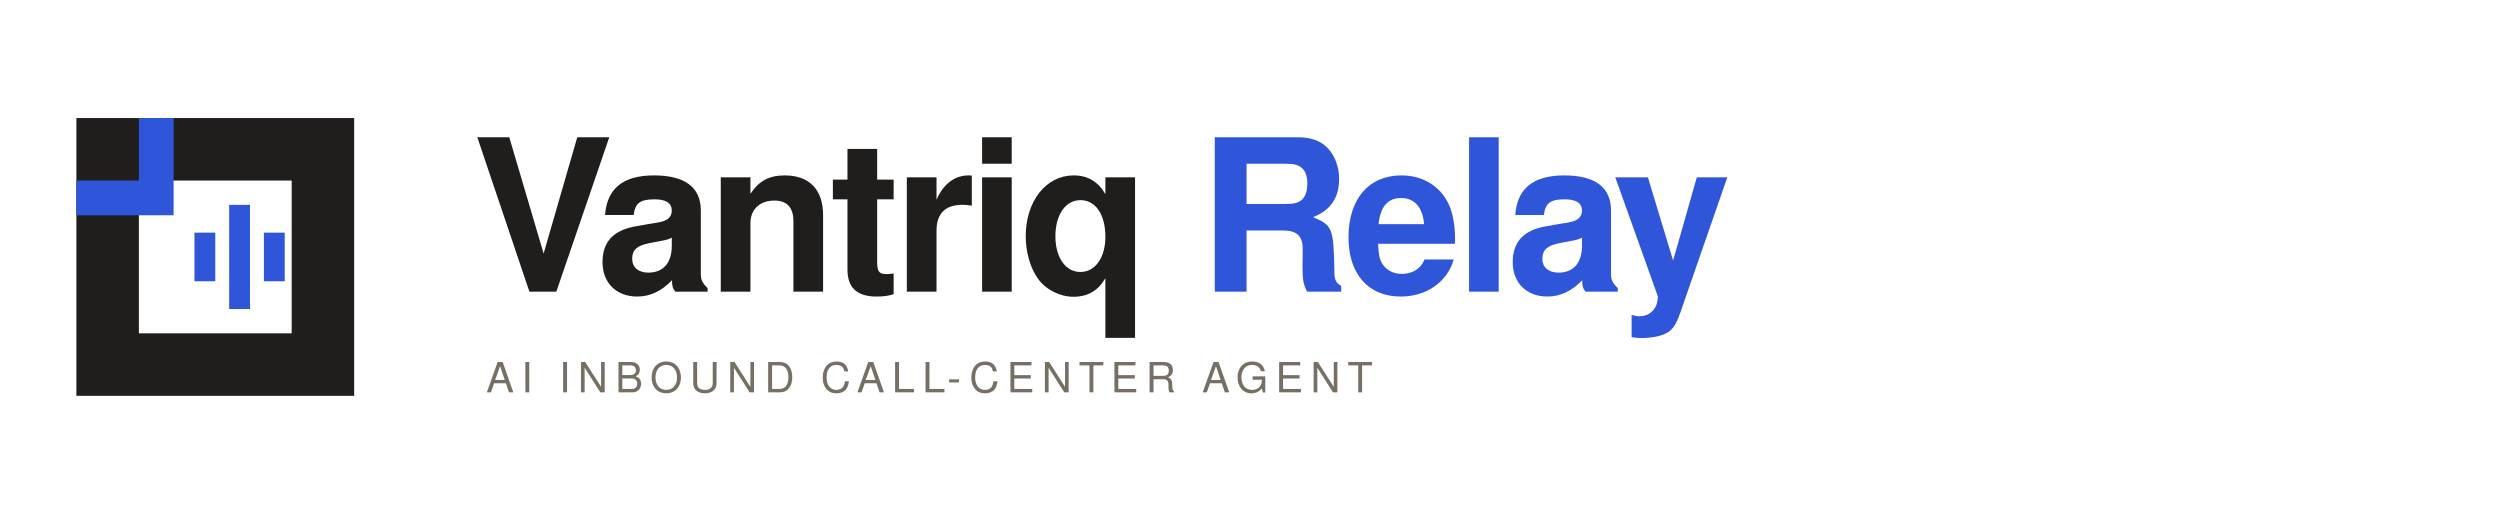
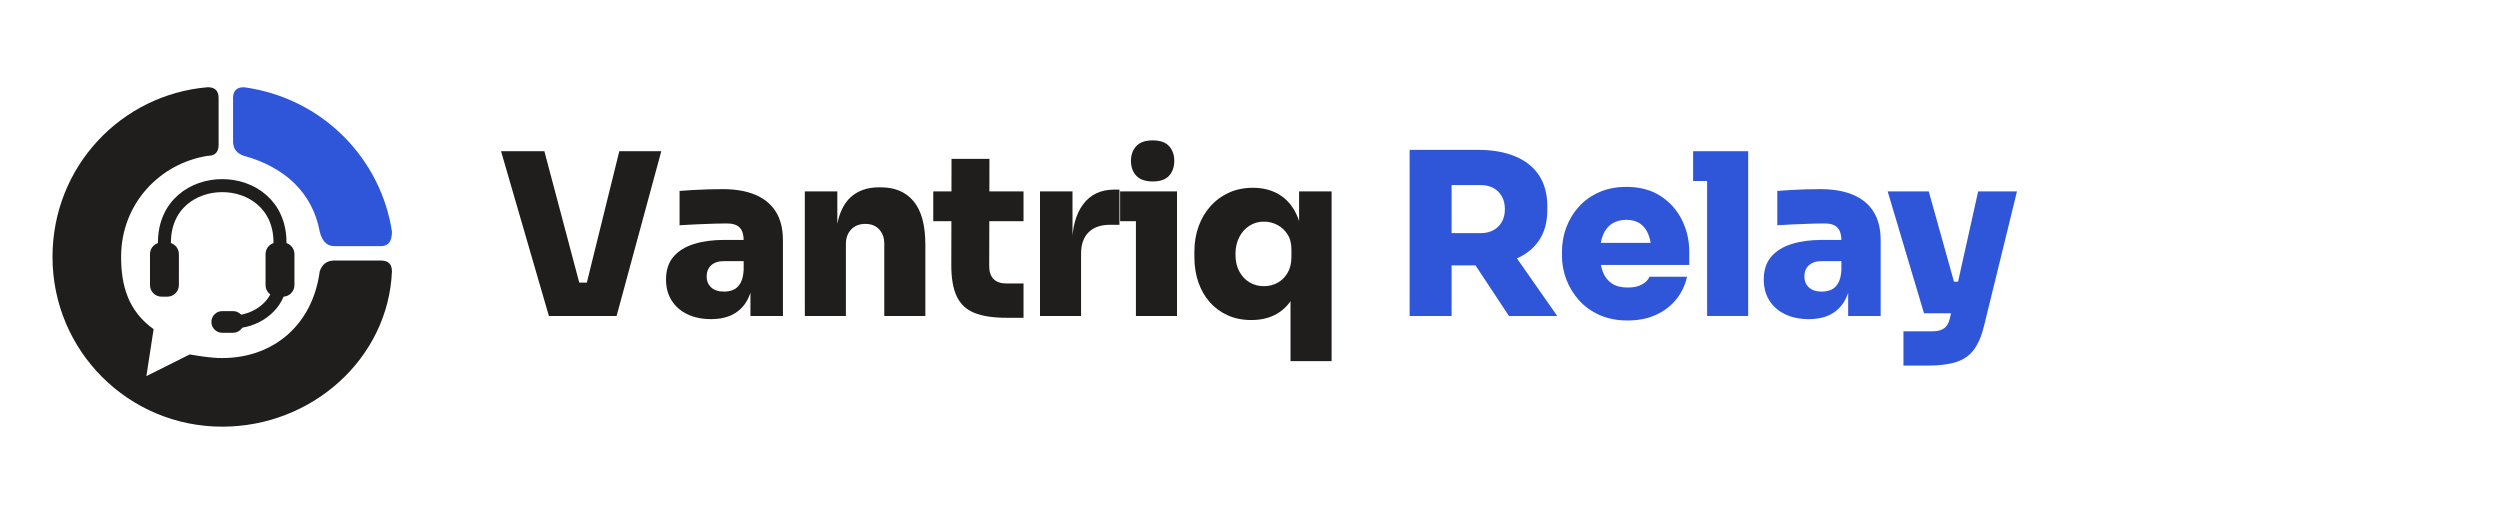
<svg xmlns="http://www.w3.org/2000/svg" viewBox="0 0 720 148" width="1440" height="296" role="img" aria-labelledby="title">
-   <g transform="translate(12 24)">
-     <path d="M10 10 H90 V90 H10 Z M28 28 V72 H72 V28 Z" fill="#201e1d" fill-rule="evenodd" />
-     <path d="M10 28h18V10h10v28H10z" fill="#2f56d9" />
-     <path d="M44 43h6v14h-6zm10-8h6v30h-6zm10 8h6v14h-6z" fill="#2f56d9" />
+   <g transform="translate(12 22) scale(1.04)">
+     <path fill="#201e1d" d="M46 3C22 5 3 25 3 50C3 76 24 97 50 97C75 97 96 78 97 54Q97 51 94 51H81Q78 51 77 54C75 69 64 78 50 78C47 78 44 77.5 41 77L29 83L31 70C24 65 22 58 22 50C22 35 33 24 46 22Q49 22 49 19V6Q49 3 46 3Z" />
+     <path fill="#2f56d9" d="M56 3C78 6 94 23 97 43Q97 47 94 47H81Q78 47 77 43C75 32 67 25 56 22Q53 21 53 18V6Q53 3 56 3Z" />
+     <path d="M34 48V46C34 25 66 25 66 46V48M66 58C65 64 59 68 53 68" fill="none" stroke="#201e1d" stroke-width="3.6" stroke-linecap="round" />
+     <rect x="30" y="46" width="8" height="15" rx="3.2" fill="#201e1d" />
+     <rect x="62" y="46" width="8" height="15" rx="3.2" fill="#201e1d" />
+     <rect x="47" y="65" width="9" height="6" rx="3" fill="#201e1d" />
  </g>
-   <text x="136" y="84" font-family="Archivo,Helvetica,Arial,sans-serif" font-size="61" font-weight="700" letter-spacing="-2" fill="#201e1d">Vantriq<tspan dx="14" fill="#2f56d9">Relay</tspan>
-   </text>
-   <text x="140" y="113" font-family="Archivo,Helvetica,Arial,sans-serif" font-size="12" font-weight="500" letter-spacing="2.1" fill="#766f66">AI INBOUND CALL-CENTER AGENT</text>
+   <path d="M232 0 20 730H212L371 131L336 148H432L396 131L544 730H730L532 0Z" transform="translate(143.000 91) scale(0.065 -0.065)" fill="#201e1d" />
+   <path d="M400 0V162H370V335Q370 373 352.5 391.5Q335 410 295 410Q276 410 239.0 409.0Q202 408 161.0 406.0Q120 404 86 402V554Q110 556 143.0 558.0Q176 560 211.5 561.0Q247 562 277 562Q362 562 421.5 537.0Q481 512 512.5 462.0Q544 412 544 335V0ZM225 -14Q167 -14 122.0 7.0Q77 28 51.5 67.5Q26 107 26 162Q26 224 59.0 262.5Q92 301 150.0 319.0Q208 337 283 337H390V243H283Q246 243 226.0 224.5Q206 206 206 175Q206 145 226.0 126.5Q246 108 283 108Q307 108 325.5 116.5Q344 125 356.0 146.0Q368 167 370 204L412 164Q407 107 384.5 67.5Q362 28 322.5 7.0Q283 -14 225 -14Z" transform="translate(190.125 91) scale(0.065 -0.065)" fill="#201e1d" />
+   <path d="M66 0V552H210V315H202Q202 401 224.0 457.5Q246 514 289.5 542.0Q333 570 395 570H403Q497 570 548.5 507.5Q600 445 600 316V0H418V321Q418 359 395.5 383.5Q373 408 334 408Q295 408 271.5 383.5Q248 359 248 319V0Z" transform="translate(227.500 91) scale(0.065 -0.065)" fill="#201e1d" />
+   <path d="M329 -8Q239 -8 185.5 14.0Q132 36 108.0 87.0Q84 138 84 225L85 696H253L252 220Q252 183 271.5 163.5Q291 144 328 144H404V-8ZM4 420V552H404V420Z" transform="translate(268.515 91) scale(0.065 -0.065)" fill="#201e1d" />
+   <path d="M66 0V552H210V312H208Q208 428 256.5 494.0Q305 560 396 560H418V404H376Q315 404 281.5 371.0Q248 338 248 276V0Z" transform="translate(295.230 91) scale(0.065 -0.065)" fill="#201e1d" />
+   <path d="M92 0V552H274V0ZM22 420V552H274V420ZM167 596Q117 596 93.5 621.5Q70 647 70 687Q70 727 93.5 752.5Q117 778 166 778Q216 778 239.0 752.5Q262 727 262 687Q262 647 239.0 621.5Q216 596 167 596Z" transform="translate(321.165 91) scale(0.065 -0.065)" fill="#201e1d" />
+   <path d="M460 -200V163L504 215Q502 145 476.0 92.5Q450 40 402.0 11.0Q354 -18 286 -18Q228 -18 181.5 3.0Q135 24 102.0 61.5Q69 99 51.5 150.0Q34 201 34 261V285Q34 345 52.5 396.5Q71 448 105.5 486.5Q140 525 187.5 546.5Q235 568 293 568Q360 568 409.0 538.5Q458 509 485.0 453.0Q512 397 514 317H498V552H642V-200ZM342 132Q375 132 402.5 147.0Q430 162 447.0 191.0Q464 220 464 261V295Q464 335 446.5 362.0Q429 389 401.5 403.5Q374 418 342 418Q306 418 277.5 399.5Q249 381 232.5 348.5Q216 316 216 273Q216 230 232.5 198.5Q249 167 277.5 149.5Q306 132 342 132Z" transform="translate(341.770 91) scale(0.065 -0.065)" fill="#201e1d" />
+   <path d="M74 0V736H260V0ZM514 0 309 310H511L728 0ZM213 224V367H388Q421 367 445.0 380.0Q469 393 482.5 417.0Q496 441 496 473Q496 506 482.5 530.0Q469 554 445.0 567.0Q421 580 388 580H213V736H377Q472 736 541.0 707.5Q610 679 647.0 623.5Q684 568 684 486V470Q684 388 646.5 333.5Q609 279 540.5 251.5Q472 224 377 224Z" transform="translate(401.165 91) scale(0.065 -0.065)" fill="#2f56d9" />
+   <path d="M325 -20Q255 -20 201.0 4.0Q147 28 110.0 69.0Q73 110 53.5 161.0Q34 212 34 266V286Q34 342 53.5 393.5Q73 445 109.5 485.0Q146 525 199.0 548.5Q252 572 319 572Q408 572 470.0 532.0Q532 492 565.0 426.5Q598 361 598 284V226H110V324H493L430 280Q430 327 417.5 359.5Q405 392 380.5 409.0Q356 426 319 426Q283 426 256.5 409.5Q230 393 216.0 359.5Q202 326 202 275Q202 229 215.0 195.5Q228 162 255.0 144.0Q282 126 325 126Q363 126 387.5 139.0Q412 152 422 174H588Q576 118 540.5 74.0Q505 30 450.5 5.0Q396 -20 325 -20Z" transform="translate(447.640 91) scale(0.065 -0.065)" fill="#2f56d9" />
+   <path d="M74 0V730H256V0ZM12 598V730H256V598Z" transform="translate(486.835 91) scale(0.065 -0.065)" fill="#2f56d9" />
+   <path d="M400 0V162H370V335Q370 373 352.5 391.5Q335 410 295 410Q276 410 239.0 409.0Q202 408 161.0 406.0Q120 404 86 402V554Q110 556 143.0 558.0Q176 560 211.5 561.0Q247 562 277 562Q362 562 421.5 537.0Q481 512 512.5 462.0Q544 412 544 335V0ZM225 -14Q167 -14 122.0 7.0Q77 28 51.5 67.5Q26 107 26 162Q26 224 59.0 262.5Q92 301 150.0 319.0Q208 337 283 337H390V243H283Q246 243 226.0 224.5Q206 206 206 175Q206 145 226.0 126.5Q246 108 283 108Q307 108 325.5 116.5Q344 125 356.0 146.0Q368 167 370 204L412 164Q407 107 384.5 67.5Q362 28 322.5 7.0Q283 -14 225 -14Z" transform="translate(506.270 91) scale(0.065 -0.065)" fill="#2f56d9" />
+   <path d="M70 -220V-68H197Q220 -68 236.0 -62.0Q252 -56 262.0 -42.5Q272 -29 277 -5L401 552H573L428 -40Q412 -108 383.5 -147.5Q355 -187 305.5 -203.5Q256 -220 177 -220ZM245 12V152H361V12ZM161 12 0 552H182L333 12Z" transform="translate(543.645 91) scale(0.065 -0.065)" fill="#2f56d9" />
</svg>
